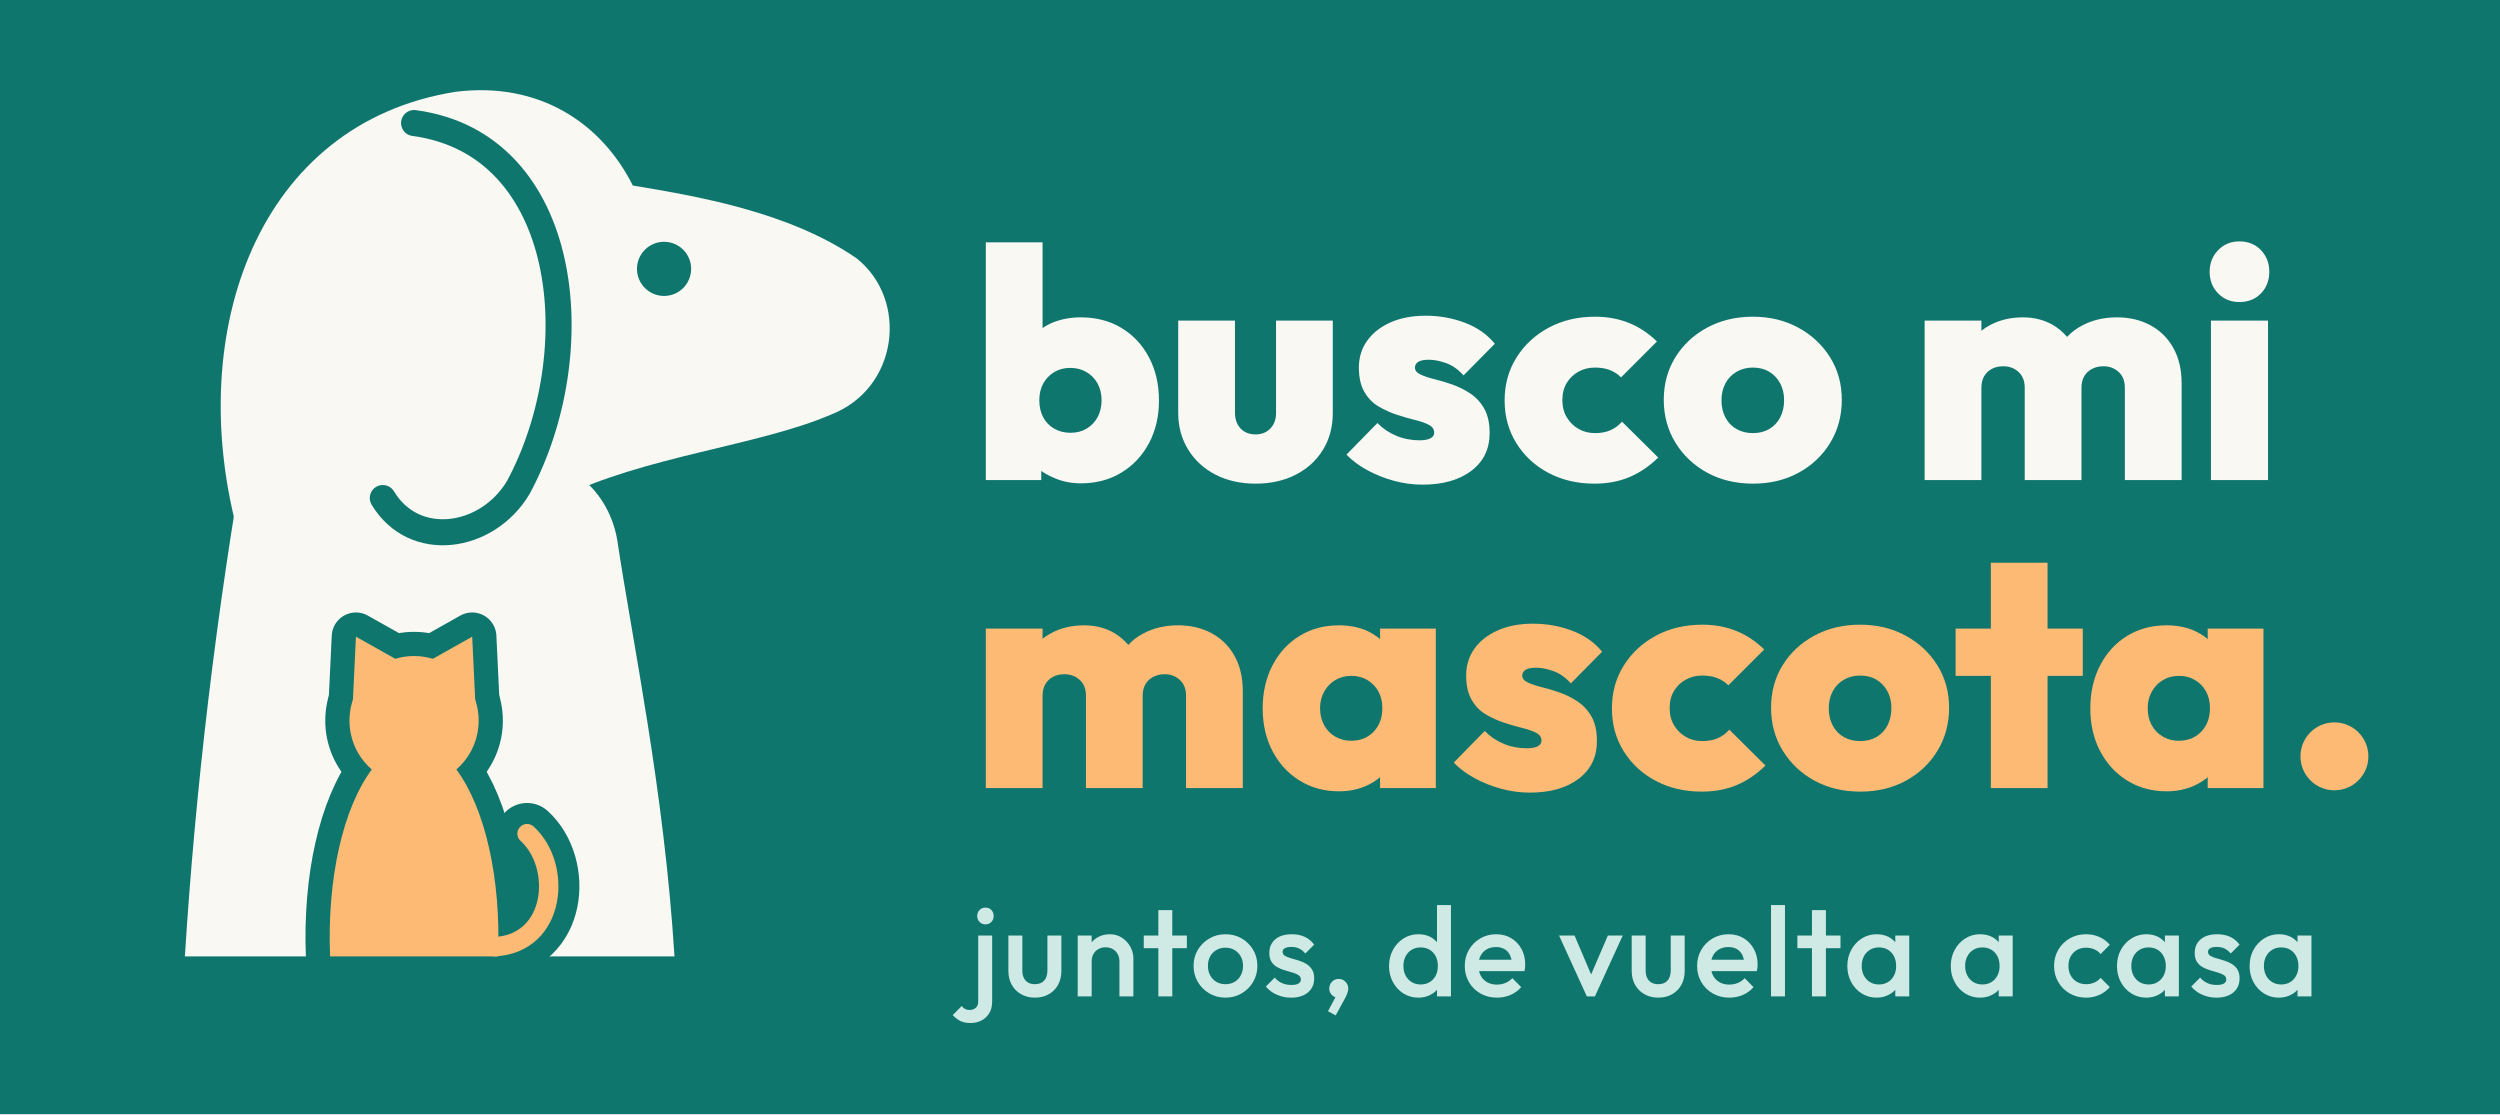
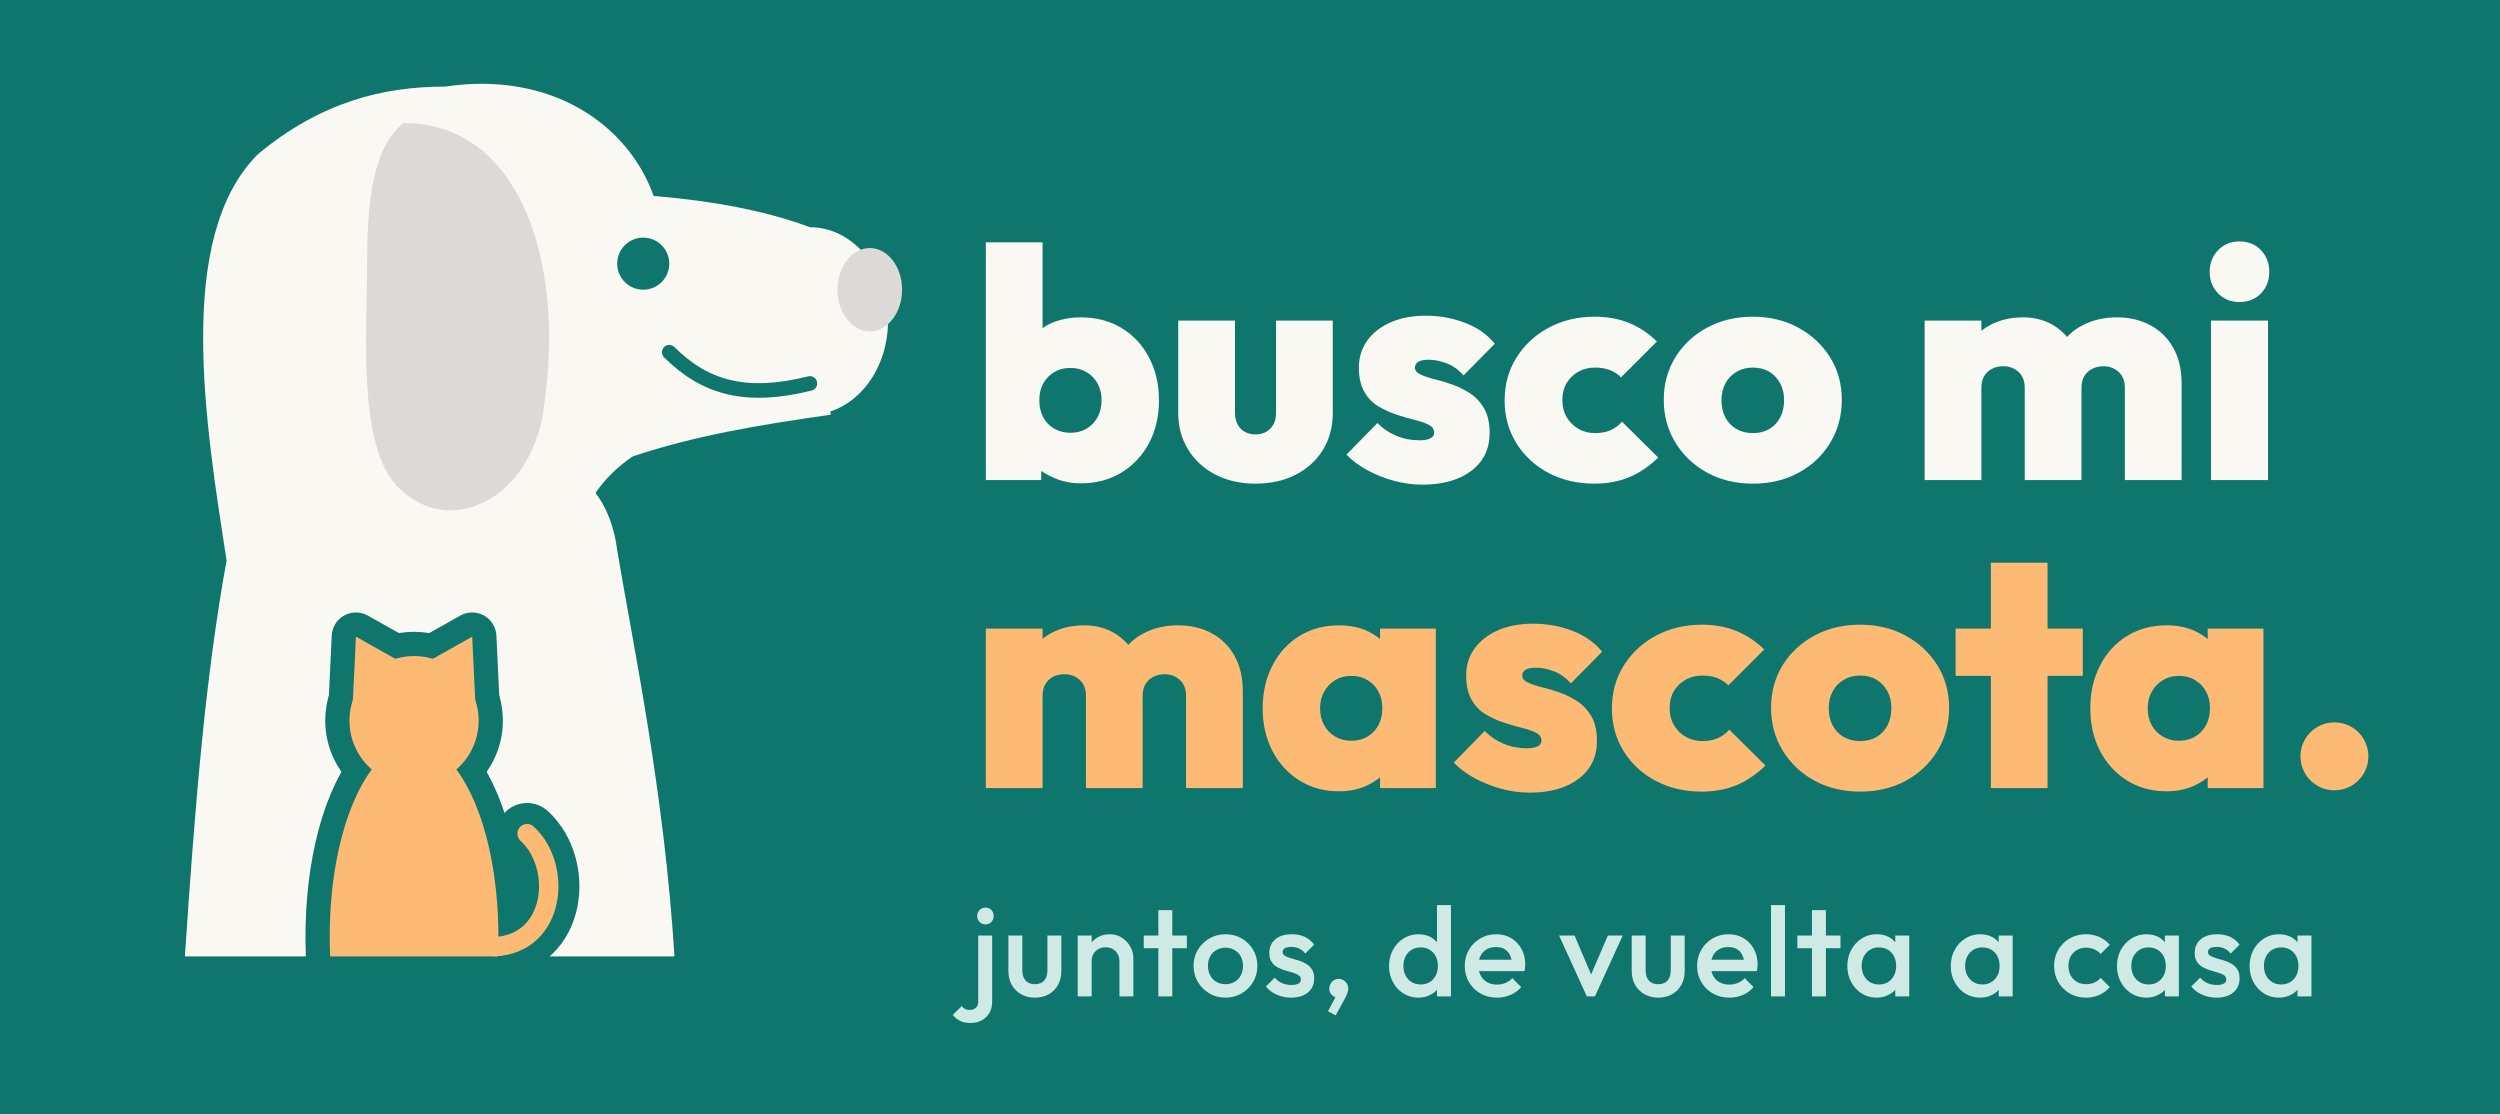
<svg xmlns="http://www.w3.org/2000/svg" viewBox="0 0 552 246" width="552" height="246" role="img" aria-label="Busco mi mascota. Juntos, de vuelta a casa">
  <rect width="552" height="246" fill="#0f766e" />
  <g transform="translate(0 8) scale(1.916667)">
    <defs>
      <mask id="k4" maskUnits="userSpaceOnUse" x="-20" y="-20" width="260" height="360">
        <rect x="-20" y="-20" width="260" height="360" fill="#fff" />
-         <path d="M92 40 C122 44 126 84 112 110 C106 120 92 122 86 112" fill="none" stroke="#000" stroke-width="5" stroke-linecap="round" />
-         <circle cx="140" cy="68" r="5.2" fill="#000" />
+         <circle cx="136" cy="67" r="5" fill="#000" />
+         <path d="M168 90 C156 93 148 91 141 84" fill="none" stroke="#000" stroke-width="2.8" stroke-linecap="round" />
        <g transform="translate(92 200) scale(.62) translate(-30 -100)">
          <g fill="#000" stroke="#000" stroke-width="15" stroke-linejoin="round">
            <circle cx="30" cy="27" r="20" />
            <path d="M11 22 L12 1 L28 10 Z" />
            <path d="M49 22 L48 1 L32 10 Z" />
            <path d="M17 42 C8 54 3 76 4 100 L56 100 C57 76 52 54 43 42 Z" />
          </g>
          <path d="M55 97 C74 96 76 72 65 62" fill="none" stroke="#000" stroke-linecap="round" stroke-width="19" />
        </g>
      </mask>
    </defs>
    <g transform="translate(-7.5 -14) scale(.6)">
      <g mask="url(#k4)">
        <g fill="#faf8f3">
-           <path d="M58 118 C48 80 62 40 100 34 C116 32 128 40 134 52 C146 54 164 57 177 66 C187 74 185 91 172 96 C158 102 136 104 120 112 L112 130 Z" />
-           <path d="M60 100 C54 134 50 168 48 200 L142 200 C140 168 134 140 131 120 C130 114 126 108 120 106 L100 96 Z" />
+           <path d="M56 124 C52 98 46 62 62 46 C74 36 86 33 98 33 C118 30 133 40 138 54 C150 55 160 57 168 60 L172 96 C158 98 146 100 134 104 C128 108 124 114 122 122 L100 134 Z" />
+           <ellipse cx="168" cy="78" rx="15" ry="18" />
+           <path d="M56 124 C52 146 50 170 48 200 L142 200 C140 168 134 140 131 122 C130 114 126 108 120 106 L100 96 Z" />
+           <ellipse cx="179.5" cy="72" rx="6.2" ry="8" fill="#dcdad6" />
+           <path fill="#dcdad6" d="M90 40 C112 40 121 66 117 94 C115 112 99 120 89 110 C81 102 83 80 83 66 C83 52 85 44 90 40 Z" />
        </g>
      </g>
      <g transform="translate(92 200) scale(.62) translate(-30 -100)">
        <g fill="#fdba74">
          <circle cx="30" cy="27" r="20" />
          <path d="M11 22 L12 1 L28 10 Z" />
          <path d="M49 22 L48 1 L32 10 Z" />
          <path d="M17 42 C8 54 3 76 4 100 L56 100 C57 76 52 54 43 42 Z" />
        </g>
        <path d="M55 97 C74 96 76 72 65 62" fill="none" stroke="#fdba74" stroke-width="6" stroke-linecap="round" />
      </g>
    </g>
  </g>
  <path fill="#faf8f3" d="M238.62 106.72L238.62 106.72Q235.24 106.72 232.36 105.35L232.36 105.35Q231.06 104.78 229.91 103.98L229.91 103.98L229.91 106L217.67 106L217.67 53.51L230.2 53.51L230.2 72.45Q231.21 71.73 232.43 71.22L232.43 71.22Q235.31 70.07 238.62 70.07L238.62 70.07Q243.74 70.07 247.62 72.41Q251.51 74.75 253.71 78.93Q255.9 83.1 255.9 88.43L255.9 88.43Q255.9 93.69 253.71 97.83Q251.51 101.97 247.62 104.34Q243.74 106.72 238.62 106.72M236.39 95.56L236.39 95.56Q238.41 95.56 239.96 94.62Q241.5 93.69 242.37 92.07Q243.23 90.45 243.23 88.36L243.23 88.36Q243.23 86.34 242.37 84.72Q241.5 83.1 239.92 82.17Q238.34 81.23 236.32 81.23Q234.3 81.23 232.76 82.17Q231.21 83.1 230.34 84.69Q229.48 86.27 229.48 88.36L229.48 88.36Q229.48 90.52 230.34 92.14Q231.21 93.76 232.79 94.66Q234.38 95.56 236.39 95.56M277.22 106.79L277.22 106.79Q272.25 106.79 268.4 104.81Q264.54 102.83 262.35 99.27Q260.15 95.7 260.15 91.17L260.15 91.17L260.15 70.79L272.68 70.79L272.68 91.17Q272.68 92.61 273.26 93.69Q273.83 94.77 274.84 95.34Q275.85 95.92 277.22 95.92L277.22 95.92Q279.23 95.92 280.49 94.62Q281.75 93.33 281.75 91.17L281.75 91.17L281.75 70.79L294.28 70.79L294.28 91.17Q294.28 95.78 292.12 99.3Q289.96 102.83 286.11 104.81Q282.26 106.79 277.22 106.79M314.08 107.01L314.08 107.01Q310.84 107.01 307.71 106.14Q304.58 105.28 301.88 103.8Q299.18 102.33 297.3 100.38L297.3 100.38L304.14 93.4Q305.87 95.2 308.28 96.21Q310.7 97.22 313.43 97.22L313.43 97.22Q315.02 97.22 315.84 96.78Q316.67 96.35 316.67 95.56L316.67 95.56Q316.67 94.41 315.48 93.8Q314.3 93.18 312.39 92.72Q310.48 92.25 308.39 91.56Q306.3 90.88 304.36 89.73Q302.42 88.58 301.23 86.49Q300.04 84.4 300.04 81.16L300.04 81.16Q300.04 77.78 301.88 75.22Q303.71 72.66 307.02 71.19Q310.34 69.71 314.8 69.71L314.8 69.71Q319.34 69.71 323.44 71.26Q327.54 72.81 330.06 75.9L330.06 75.9L323.15 82.89Q321.42 80.94 319.34 80.19Q317.25 79.43 315.52 79.43L315.52 79.43Q313.86 79.43 313.14 79.9Q312.42 80.37 312.42 81.16L312.42 81.16Q312.42 82.1 313.61 82.67Q314.8 83.25 316.71 83.72Q318.62 84.18 320.67 84.9Q322.72 85.62 324.63 86.88Q326.54 88.14 327.72 90.23Q328.91 92.32 328.91 95.63L328.91 95.63Q328.91 100.89 324.88 103.95Q320.85 107.01 314.08 107.01M352.02 106.79L352.02 106.79Q346.41 106.79 341.91 104.42Q337.41 102.04 334.82 97.86Q332.22 93.69 332.22 88.43L332.22 88.43Q332.22 83.1 334.85 78.93Q337.48 74.75 341.98 72.34Q346.48 69.93 352.17 69.93L352.17 69.93Q356.27 69.93 359.66 71.3Q363.04 72.66 365.85 75.4L365.85 75.4L357.93 83.32Q356.85 82.24 355.44 81.7Q354.04 81.16 352.17 81.16L352.17 81.16Q350.15 81.16 348.53 82.06Q346.91 82.96 345.94 84.54Q344.97 86.13 344.97 88.36L344.97 88.36Q344.97 90.52 345.94 92.14Q346.91 93.76 348.53 94.7Q350.15 95.63 352.17 95.63L352.17 95.63Q354.18 95.63 355.62 94.98Q357.06 94.34 358.14 93.11L358.14 93.11L366.14 101.03Q363.18 103.91 359.76 105.35Q356.34 106.79 352.02 106.79M387.09 106.79L387.09 106.79Q381.4 106.79 376.97 104.38Q372.54 101.97 369.95 97.76Q367.36 93.54 367.36 88.29L367.36 88.29Q367.36 83.03 369.92 78.89Q372.47 74.75 376.94 72.34Q381.4 69.93 387.02 69.93L387.02 69.93Q392.63 69.93 397.06 72.34Q401.49 74.75 404.08 78.89Q406.67 83.03 406.67 88.29L406.67 88.29Q406.67 93.54 404.12 97.76Q401.56 101.97 397.13 104.38Q392.7 106.79 387.09 106.79M387.02 95.63L387.02 95.63Q389.1 95.63 390.65 94.73Q392.2 93.83 393.06 92.18Q393.93 90.52 393.93 88.36L393.93 88.36Q393.93 86.2 393.03 84.58Q392.13 82.96 390.62 82.06Q389.1 81.16 387.02 81.16L387.02 81.16Q385 81.16 383.42 82.1Q381.83 83.03 380.97 84.65Q380.1 86.27 380.1 88.43L380.1 88.43Q380.1 90.52 380.97 92.18Q381.83 93.83 383.42 94.73Q385 95.63 387.02 95.63M437.49 106L424.96 106L424.96 70.79L437.49 70.79L437.49 73.02Q438.42 72.3 439.5 71.73L439.5 71.73Q442.67 70.07 446.7 70.07L446.7 70.07Q450.3 70.07 453.26 71.73L453.26 71.73Q455.06 72.81 456.42 74.39L456.42 74.39Q457.79 72.88 459.74 71.87L459.74 71.87Q463.12 70.07 467.44 70.07L467.44 70.07Q471.54 70.07 474.78 71.8Q478.02 73.53 479.86 76.8Q481.7 80.08 481.7 84.62L481.7 84.62L481.7 106L469.17 106L469.17 85.62Q469.17 83.39 467.8 82.13Q466.43 80.87 464.42 80.87L464.42 80.87Q463.05 80.87 461.93 81.45Q460.82 82.02 460.2 83.07Q459.59 84.11 459.59 85.62L459.59 85.62L459.59 106L447.06 106L447.06 85.62Q447.06 83.39 445.7 82.13Q444.33 80.87 442.31 80.87L442.31 80.87Q440.87 80.87 439.79 81.45Q438.71 82.02 438.1 83.07Q437.49 84.11 437.49 85.62L437.49 85.62L437.49 106M500.78 106L488.18 106L488.18 70.79L500.78 70.79L500.78 106M494.44 66.69L494.44 66.69Q491.63 66.69 489.76 64.78Q487.89 62.87 487.89 59.99L487.89 59.99Q487.89 57.18 489.76 55.24Q491.63 53.3 494.44 53.3L494.44 53.3Q497.39 53.3 499.23 55.24Q501.06 57.18 501.06 59.99L501.06 59.99Q501.06 62.87 499.23 64.78Q497.39 66.69 494.44 66.69" />
  <path fill="#fdba74" d="M230.2 174L217.67 174L217.67 138.79L230.2 138.79L230.2 141.02Q231.14 140.3 232.22 139.73L232.22 139.73Q235.38 138.07 239.42 138.07L239.42 138.07Q243.02 138.07 245.97 139.73L245.97 139.73Q247.77 140.81 249.14 142.39L249.14 142.39Q250.5 140.88 252.45 139.87L252.45 139.87Q255.83 138.07 260.15 138.07L260.15 138.07Q264.26 138.07 267.5 139.8Q270.74 141.53 272.57 144.8Q274.41 148.08 274.41 152.62L274.41 152.62L274.41 174L261.88 174L261.88 153.62Q261.88 151.39 260.51 150.13Q259.14 148.87 257.13 148.87L257.13 148.87Q255.76 148.87 254.64 149.45Q253.53 150.02 252.92 151.07Q252.3 152.11 252.3 153.62L252.3 153.62L252.3 174L239.78 174L239.78 153.62Q239.78 151.39 238.41 150.13Q237.04 148.87 235.02 148.87L235.02 148.87Q233.58 148.87 232.5 149.45Q231.42 150.02 230.81 151.07Q230.2 152.11 230.2 153.62L230.2 153.62L230.2 174M295.65 174.72L295.65 174.72Q290.75 174.72 286.94 172.34Q283.12 169.97 280.96 165.83Q278.8 161.69 278.8 156.43L278.8 156.43Q278.8 151.1 280.96 146.93Q283.12 142.75 286.94 140.41Q290.75 138.07 295.65 138.07L295.65 138.07Q298.96 138.07 301.7 139.22L301.7 139.22Q303.42 140.02 304.72 141.1L304.72 141.1L304.72 138.79L317.03 138.79L317.03 174L304.72 174L304.72 171.62Q303.42 172.7 301.7 173.5L301.7 173.5Q298.96 174.72 295.65 174.72M298.31 163.56L298.31 163.56Q301.41 163.56 303.32 161.54Q305.22 159.53 305.22 156.36L305.22 156.36Q305.22 154.27 304.36 152.69Q303.5 151.1 301.95 150.17Q300.4 149.23 298.38 149.23Q296.37 149.23 294.82 150.17Q293.27 151.1 292.37 152.72Q291.47 154.34 291.47 156.36L291.47 156.36Q291.47 158.45 292.34 160.07Q293.2 161.69 294.78 162.62Q296.37 163.56 298.31 163.56M337.77 175.01L337.77 175.01Q334.53 175.01 331.4 174.14Q328.26 173.28 325.56 171.8Q322.86 170.33 320.99 168.38L320.99 168.38L327.83 161.4Q329.56 163.2 331.97 164.21Q334.38 165.22 337.12 165.22L337.12 165.22Q338.7 165.22 339.53 164.78Q340.36 164.35 340.36 163.56L340.36 163.56Q340.36 162.41 339.17 161.8Q337.98 161.18 336.08 160.72Q334.17 160.25 332.08 159.56Q329.99 158.88 328.05 157.73Q326.1 156.58 324.92 154.49Q323.73 152.4 323.73 149.16L323.73 149.16Q323.73 145.78 325.56 143.22Q327.4 140.66 330.71 139.19Q334.02 137.71 338.49 137.71L338.49 137.71Q343.02 137.71 347.13 139.26Q351.23 140.81 353.75 143.9L353.75 143.9L346.84 150.89Q345.11 148.94 343.02 148.19Q340.94 147.43 339.21 147.43L339.21 147.43Q337.55 147.43 336.83 147.9Q336.11 148.37 336.11 149.16L336.11 149.16Q336.11 150.1 337.3 150.67Q338.49 151.25 340.4 151.72Q342.3 152.18 344.36 152.9Q346.41 153.62 348.32 154.88Q350.22 156.14 351.41 158.23Q352.6 160.32 352.6 163.63L352.6 163.63Q352.6 168.89 348.57 171.95Q344.54 175.01 337.77 175.01M375.71 174.79L375.71 174.79Q370.1 174.79 365.6 172.42Q361.1 170.04 358.5 165.86Q355.91 161.69 355.91 156.43L355.91 156.43Q355.91 151.1 358.54 146.93Q361.17 142.75 365.67 140.34Q370.17 137.93 375.86 137.93L375.86 137.93Q379.96 137.93 383.34 139.3Q386.73 140.66 389.54 143.4L389.54 143.4L381.62 151.32Q380.54 150.24 379.13 149.7Q377.73 149.16 375.86 149.16L375.86 149.16Q373.84 149.16 372.22 150.06Q370.6 150.96 369.63 152.54Q368.66 154.13 368.66 156.36L368.66 156.36Q368.66 158.52 369.63 160.14Q370.6 161.76 372.22 162.7Q373.84 163.63 375.86 163.63L375.86 163.63Q377.87 163.63 379.31 162.98Q380.75 162.34 381.83 161.11L381.83 161.11L389.82 169.03Q386.87 171.91 383.45 173.35Q380.03 174.79 375.71 174.79M410.78 174.79L410.78 174.79Q405.09 174.79 400.66 172.38Q396.23 169.97 393.64 165.76Q391.05 161.54 391.05 156.29L391.05 156.29Q391.05 151.03 393.6 146.89Q396.16 142.75 400.62 140.34Q405.09 137.93 410.7 137.93L410.7 137.93Q416.32 137.93 420.75 140.34Q425.18 142.75 427.77 146.89Q430.36 151.03 430.36 156.29L430.36 156.29Q430.36 161.54 427.8 165.76Q425.25 169.97 420.82 172.38Q416.39 174.79 410.78 174.79M410.7 163.63L410.7 163.63Q412.79 163.63 414.34 162.73Q415.89 161.83 416.75 160.18Q417.62 158.52 417.62 156.36L417.62 156.36Q417.62 154.2 416.72 152.58Q415.82 150.96 414.3 150.06Q412.79 149.16 410.7 149.16L410.7 149.16Q408.69 149.16 407.1 150.1Q405.52 151.03 404.66 152.65Q403.79 154.27 403.79 156.43L403.79 156.43Q403.79 158.52 404.66 160.18Q405.52 161.83 407.1 162.73Q408.69 163.63 410.7 163.63M452.1 174L439.58 174L439.58 149.23L431.8 149.23L431.8 138.79L439.58 138.79L439.58 124.25L452.1 124.25L452.1 138.79L459.88 138.79L459.88 149.23L452.1 149.23L452.1 174M478.38 174.72L478.38 174.72Q473.49 174.72 469.67 172.34Q465.86 169.97 463.7 165.83Q461.54 161.69 461.54 156.43L461.54 156.43Q461.54 151.1 463.7 146.93Q465.86 142.75 469.67 140.41Q473.49 138.07 478.38 138.07L478.38 138.07Q481.7 138.07 484.43 139.22L484.43 139.22Q486.16 140.02 487.46 141.1L487.46 141.1L487.46 138.79L499.77 138.79L499.77 174L487.46 174L487.46 171.62Q486.16 172.7 484.43 173.5L484.43 173.5Q481.7 174.72 478.38 174.72M481.05 163.56L481.05 163.56Q484.14 163.56 486.05 161.54Q487.96 159.53 487.96 156.36L487.96 156.36Q487.96 154.27 487.1 152.69Q486.23 151.1 484.68 150.17Q483.14 149.23 481.12 149.23Q479.1 149.23 477.56 150.17Q476.01 151.1 475.11 152.72Q474.21 154.34 474.21 156.36L474.21 156.36Q474.21 158.45 475.07 160.07Q475.94 161.69 477.52 162.62Q479.1 163.56 481.05 163.56" />
  <circle cx="515.44" cy="167" r="7.5" fill="#fdba74" />
  <path fill="#cfe9e5" d="M214.36 225.88L214.36 225.88Q212.94 225.88 212.03 225.43Q211.12 224.98 210.36 224.12L210.36 224.12L212.35 222.13Q212.68 222.58 213.1 222.79Q213.52 223 214.14 223L214.14 223Q214.9 223 215.44 222.53Q215.99 222.07 215.99 221.18L215.99 221.18L215.99 206.56L219.07 206.56L219.07 221.15Q219.07 222.69 218.41 223.74Q217.75 224.79 216.69 225.33Q215.62 225.88 214.36 225.88M217.58 204.1L217.58 204.1Q216.8 204.1 216.28 203.56Q215.76 203.03 215.76 202.25L215.76 202.25Q215.76 201.46 216.28 200.93Q216.8 200.4 217.58 200.4L217.58 200.4Q218.4 200.4 218.9 200.93Q219.4 201.46 219.4 202.25L219.4 202.25Q219.4 203.03 218.9 203.56Q218.4 204.1 217.58 204.1M228.5 220.28L228.5 220.28Q226.79 220.28 225.46 219.52Q224.13 218.77 223.39 217.44Q222.65 216.11 222.65 214.37L222.65 214.37L222.65 206.56L225.73 206.56L225.73 214.23Q225.73 215.21 226.05 215.9Q226.37 216.58 227 216.95Q227.63 217.31 228.5 217.31L228.5 217.31Q229.84 217.31 230.56 216.51Q231.27 215.72 231.27 214.23L231.27 214.23L231.27 206.56L234.35 206.56L234.35 214.37Q234.35 216.14 233.61 217.47Q232.87 218.8 231.55 219.54Q230.24 220.28 228.5 220.28M250.25 220L247.17 220L247.17 212.24Q247.17 210.9 246.32 210.03Q245.46 209.16 244.12 209.16L244.12 209.16Q243.22 209.16 242.52 209.56Q241.82 209.95 241.43 210.65Q241.04 211.35 241.04 212.24L241.04 212.24L241.04 220L237.96 220L237.96 206.56L241.04 206.56L241.04 208.07Q241.6 207.4 242.38 206.95L242.38 206.95Q243.56 206.28 245.04 206.28L245.04 206.28Q246.56 206.28 247.73 207.05Q248.91 207.82 249.58 209.04Q250.25 210.26 250.25 211.57L250.25 211.57L250.25 220M258.84 220L255.76 220L255.76 209.36L252.54 209.36L252.54 206.56L255.76 206.56L255.76 200.96L258.84 200.96L258.84 206.56L262.06 206.56L262.06 209.36L258.84 209.36L258.84 220M270.57 220.28L270.57 220.28Q268.61 220.28 267.02 219.34Q265.42 218.4 264.48 216.81Q263.54 215.21 263.54 213.25L263.54 213.25Q263.54 211.29 264.48 209.72Q265.42 208.16 267.02 207.22Q268.61 206.28 270.57 206.28L270.57 206.28Q272.56 206.28 274.16 207.2Q275.75 208.13 276.69 209.71Q277.63 211.29 277.63 213.25L277.63 213.25Q277.63 215.21 276.69 216.81Q275.75 218.4 274.16 219.34Q272.56 220.28 270.57 220.28M270.57 217.31L270.57 217.31Q271.72 217.31 272.6 216.79Q273.48 216.28 273.97 215.35Q274.46 214.43 274.46 213.25L274.46 213.25Q274.46 212.08 273.96 211.18Q273.46 210.28 272.59 209.77Q271.72 209.25 270.57 209.25L270.57 209.25Q269.45 209.25 268.57 209.77Q267.69 210.28 267.2 211.18Q266.71 212.08 266.71 213.25L266.71 213.25Q266.71 214.43 267.2 215.35Q267.69 216.28 268.57 216.79Q269.45 217.31 270.57 217.31M285.07 220.28L285.07 220.28Q283.95 220.28 282.92 219.99Q281.88 219.69 281.01 219.15Q280.14 218.6 279.5 217.82L279.5 217.82L281.46 215.86Q282.16 216.67 283.07 217.07Q283.98 217.48 285.13 217.48L285.13 217.48Q286.16 217.48 286.7 217.17Q287.23 216.86 287.23 216.28L287.23 216.28Q287.23 215.66 286.72 215.32Q286.22 214.99 285.42 214.75Q284.62 214.51 283.74 214.26Q282.86 214.01 282.06 213.57Q281.26 213.14 280.76 212.38Q280.26 211.63 280.26 210.42L280.26 210.42Q280.26 209.14 280.86 208.21Q281.46 207.29 282.57 206.78Q283.67 206.28 285.21 206.28L285.21 206.28Q286.84 206.28 288.08 206.85Q289.33 207.43 290.17 208.58L290.17 208.58L288.21 210.54Q287.62 209.81 286.86 209.44Q286.11 209.08 285.13 209.08L285.13 209.08Q284.2 209.08 283.7 209.36Q283.2 209.64 283.2 210.17L283.2 210.17Q283.2 210.73 283.7 211.04Q284.2 211.35 285 211.57Q285.8 211.8 286.68 212.06Q287.56 212.33 288.36 212.79Q289.16 213.25 289.66 214.02Q290.17 214.79 290.17 216.02L290.17 216.02Q290.17 217.98 288.8 219.13Q287.42 220.28 285.07 220.28M294.92 224.2L293.22 223.28L294.87 220.17Q294.42 220.06 294.06 219.66L294.06 219.66Q293.5 219.13 293.5 218.29L293.5 218.29Q293.5 217.4 294.1 216.77Q294.7 216.14 295.6 216.14L295.6 216.14Q296.44 216.14 297.07 216.77Q297.7 217.4 297.7 218.29L297.7 218.29Q297.7 218.66 297.54 219.15Q297.39 219.64 297 220.39L297 220.39L294.92 224.2M313.17 220.28L313.17 220.28Q311.35 220.28 309.88 219.36Q308.41 218.43 307.56 216.85Q306.7 215.27 306.7 213.31L306.7 213.31Q306.7 211.32 307.56 209.74Q308.41 208.16 309.88 207.22Q311.35 206.28 313.17 206.28L313.17 206.28Q314.71 206.28 315.92 206.92L315.92 206.92Q316.7 207.37 317.29 208.04L317.29 208.04L317.29 199.84L320.37 199.84L320.37 220L317.29 220L317.29 218.54Q316.73 219.19 315.92 219.61L315.92 219.61Q314.71 220.28 313.17 220.28M313.68 217.37L313.68 217.37Q314.82 217.37 315.68 216.85Q316.53 216.33 317.01 215.41Q317.48 214.48 317.48 213.28Q317.48 212.08 317.01 211.15Q316.53 210.23 315.68 209.71Q314.82 209.19 313.7 209.19L313.7 209.19Q312.56 209.19 311.7 209.71Q310.85 210.23 310.36 211.15Q309.87 212.08 309.87 213.28Q309.87 214.48 310.36 215.41Q310.85 216.33 311.7 216.85Q312.56 217.37 313.68 217.37M330.53 220.28L330.53 220.28Q328.51 220.28 326.9 219.37Q325.29 218.46 324.35 216.86Q323.42 215.27 323.42 213.28Q323.42 211.29 324.34 209.71Q325.26 208.13 326.85 207.2Q328.43 206.28 330.36 206.28L330.36 206.28Q332.24 206.28 333.68 207.15Q335.12 208.02 335.95 209.53Q336.77 211.04 336.77 212.97L336.77 212.97Q336.77 213.31 336.73 213.66Q336.69 214.01 336.6 214.43L336.6 214.43L326.58 214.43Q326.69 214.96 326.94 215.41L326.94 215.41Q327.45 216.36 328.37 216.88Q329.3 217.4 330.5 217.4L330.5 217.4Q331.54 217.4 332.42 217.03Q333.3 216.67 333.92 215.97L333.92 215.97L335.88 217.96Q334.9 219.1 333.5 219.69Q332.1 220.28 330.53 220.28M326.58 211.91L326.58 211.91L333.75 211.91Q333.61 211.32 333.38 210.84L333.38 210.84Q332.96 210 332.19 209.56Q331.42 209.11 330.3 209.11L330.3 209.11Q329.13 209.11 328.26 209.61Q327.39 210.12 326.92 211.01L326.92 211.01Q326.69 211.43 326.58 211.91M352.16 220L350.37 220L344.24 206.56L347.66 206.56L351.32 215.16L355.02 206.56L358.3 206.56L352.16 220M366.13 220.28L366.13 220.28Q364.42 220.28 363.09 219.52Q361.76 218.77 361.02 217.44Q360.28 216.11 360.28 214.37L360.28 214.37L360.28 206.56L363.36 206.56L363.36 214.23Q363.36 215.21 363.68 215.9Q364 216.58 364.63 216.95Q365.26 217.31 366.13 217.31L366.13 217.31Q367.48 217.31 368.19 216.51Q368.9 215.72 368.9 214.23L368.9 214.23L368.9 206.56L371.98 206.56L371.98 214.37Q371.98 216.14 371.24 217.47Q370.5 218.8 369.18 219.54Q367.87 220.28 366.13 220.28M381.84 220.28L381.84 220.28Q379.82 220.28 378.21 219.37Q376.6 218.46 375.66 216.86Q374.72 215.27 374.72 213.28Q374.72 211.29 375.65 209.71Q376.57 208.13 378.15 207.2Q379.74 206.28 381.67 206.28L381.67 206.28Q383.54 206.28 384.99 207.15Q386.43 208.02 387.25 209.53Q388.08 211.04 388.08 212.97L388.08 212.97Q388.08 213.31 388.04 213.66Q388 214.01 387.91 214.43L387.91 214.43L377.89 214.43Q378 214.96 378.25 215.41L378.25 215.41Q378.76 216.36 379.68 216.88Q380.6 217.4 381.81 217.4L381.81 217.4Q382.84 217.4 383.73 217.03Q384.61 216.67 385.22 215.97L385.22 215.97L387.18 217.96Q386.2 219.1 384.8 219.69Q383.4 220.28 381.84 220.28M377.89 211.91L377.89 211.91L385.06 211.91Q384.92 211.32 384.69 210.84L384.69 210.84Q384.27 210 383.5 209.56Q382.73 209.11 381.61 209.11L381.61 209.11Q380.44 209.11 379.57 209.61Q378.7 210.12 378.22 211.01L378.22 211.01Q378 211.43 377.89 211.91M394.12 220L391.04 220L391.04 199.84L394.12 199.84L394.12 220M403.16 220L400.08 220L400.08 209.36L396.86 209.36L396.86 206.56L400.08 206.56L400.08 200.96L403.16 200.96L403.16 206.56L406.38 206.56L406.38 209.36L403.16 209.36L403.16 220M414.36 220.28L414.36 220.28Q412.54 220.28 411.07 219.36Q409.6 218.43 408.75 216.85Q407.89 215.27 407.89 213.31L407.89 213.31Q407.89 211.32 408.75 209.74Q409.6 208.16 411.07 207.22Q412.54 206.28 414.36 206.28L414.36 206.28Q415.9 206.28 417.1 206.92L417.1 206.92Q417.89 207.37 418.48 208.04L418.48 208.04L418.48 206.56L421.56 206.56L421.56 220L418.48 220L418.48 218.54Q417.92 219.19 417.1 219.61L417.1 219.61Q415.9 220.28 414.36 220.28M414.86 217.37L414.86 217.37Q416.57 217.37 417.62 216.22Q418.67 215.07 418.67 213.28L418.67 213.28Q418.67 212.08 418.2 211.15Q417.72 210.23 416.87 209.71Q416.01 209.19 414.86 209.19L414.86 209.19Q413.74 209.19 412.89 209.71Q412.04 210.23 411.55 211.15Q411.06 212.08 411.06 213.28Q411.06 214.48 411.55 215.41Q412.04 216.33 412.89 216.85Q413.74 217.37 414.86 217.37M437.2 220.28L437.2 220.28Q435.38 220.28 433.91 219.36Q432.44 218.43 431.59 216.85Q430.73 215.27 430.73 213.31L430.73 213.31Q430.73 211.32 431.59 209.74Q432.44 208.16 433.91 207.22Q435.38 206.28 437.2 206.28L437.2 206.28Q438.74 206.28 439.94 206.92L439.94 206.92Q440.73 207.37 441.32 208.04L441.32 208.04L441.32 206.56L444.4 206.56L444.4 220L441.32 220L441.32 218.54Q440.76 219.19 439.94 219.61L439.94 219.61Q438.74 220.28 437.2 220.28M437.7 217.37L437.7 217.37Q439.41 217.37 440.46 216.22Q441.51 215.07 441.51 213.28L441.51 213.28Q441.51 212.08 441.04 211.15Q440.56 210.23 439.71 209.71Q438.85 209.19 437.7 209.19L437.7 209.19Q436.58 209.19 435.73 209.71Q434.88 210.23 434.39 211.15Q433.9 212.08 433.9 213.28Q433.9 214.48 434.39 215.41Q434.88 216.33 435.73 216.85Q436.58 217.37 437.7 217.37M460.6 220.28L460.6 220.28Q458.61 220.28 457 219.36Q455.39 218.43 454.47 216.84Q453.54 215.24 453.54 213.28L453.54 213.28Q453.54 211.29 454.47 209.71Q455.39 208.13 457 207.2Q458.61 206.28 460.6 206.28L460.6 206.28Q462.17 206.28 463.53 206.88Q464.88 207.48 465.84 208.6L465.84 208.6L463.82 210.65Q463.23 209.95 462.41 209.6Q461.58 209.25 460.6 209.25L460.6 209.25Q459.45 209.25 458.57 209.77Q457.69 210.28 457.2 211.18Q456.71 212.08 456.71 213.28L456.71 213.28Q456.71 214.46 457.2 215.37Q457.69 216.28 458.57 216.79Q459.45 217.31 460.6 217.31L460.6 217.31Q461.58 217.31 462.41 216.96Q463.23 216.61 463.82 215.91L463.82 215.91L465.84 217.96Q464.88 219.08 463.53 219.68Q462.17 220.28 460.6 220.28M473.9 220.28L473.9 220.28Q472.08 220.28 470.61 219.36Q469.14 218.43 468.28 216.85Q467.43 215.27 467.43 213.31L467.43 213.31Q467.43 211.32 468.28 209.74Q469.14 208.16 470.61 207.22Q472.08 206.28 473.9 206.28L473.9 206.28Q475.44 206.28 476.64 206.92L476.64 206.92Q477.42 207.37 478.01 208.04L478.01 208.04L478.01 206.56L481.09 206.56L481.09 220L478.01 220L478.01 218.54Q477.45 219.19 476.64 219.61L476.64 219.61Q475.44 220.28 473.9 220.28M474.4 217.37L474.4 217.37Q476.11 217.37 477.16 216.22Q478.21 215.07 478.21 213.28L478.21 213.28Q478.21 212.08 477.73 211.15Q477.26 210.23 476.4 209.71Q475.55 209.19 474.4 209.19L474.4 209.19Q473.28 209.19 472.43 209.71Q471.57 210.23 471.08 211.15Q470.59 212.08 470.59 213.28Q470.59 214.48 471.08 215.41Q471.57 216.33 472.43 216.85Q473.28 217.37 474.4 217.37M489.4 220.28L489.4 220.28Q488.28 220.28 487.25 219.99Q486.21 219.69 485.34 219.15Q484.48 218.6 483.83 217.82L483.83 217.82L485.79 215.86Q486.49 216.67 487.4 217.07Q488.31 217.48 489.46 217.48L489.46 217.48Q490.5 217.48 491.03 217.17Q491.56 216.86 491.56 216.28L491.56 216.28Q491.56 215.66 491.06 215.32Q490.55 214.99 489.75 214.75Q488.96 214.51 488.07 214.26Q487.19 214.01 486.39 213.57Q485.6 213.14 485.09 212.38Q484.59 211.63 484.59 210.42L484.59 210.42Q484.59 209.14 485.19 208.21Q485.79 207.29 486.9 206.78Q488 206.28 489.54 206.28L489.54 206.28Q491.17 206.28 492.41 206.85Q493.66 207.43 494.5 208.58L494.5 208.58L492.54 210.54Q491.95 209.81 491.2 209.44Q490.44 209.08 489.46 209.08L489.46 209.08Q488.54 209.08 488.03 209.36Q487.53 209.64 487.53 210.17L487.53 210.17Q487.53 210.73 488.03 211.04Q488.54 211.35 489.33 211.57Q490.13 211.8 491.01 212.06Q491.9 212.33 492.69 212.79Q493.49 213.25 494 214.02Q494.5 214.79 494.5 216.02L494.5 216.02Q494.5 217.98 493.13 219.13Q491.76 220.28 489.4 220.28M503.18 220.28L503.18 220.28Q501.36 220.28 499.89 219.36Q498.42 218.43 497.56 216.85Q496.71 215.27 496.71 213.31L496.71 213.31Q496.71 211.32 497.56 209.74Q498.42 208.16 499.89 207.22Q501.36 206.28 503.18 206.28L503.18 206.28Q504.72 206.28 505.92 206.92L505.92 206.92Q506.7 207.37 507.29 208.04L507.29 208.04L507.29 206.56L510.37 206.56L510.37 220L507.29 220L507.29 218.54Q506.73 219.19 505.92 219.61L505.92 219.61Q504.72 220.28 503.18 220.28M503.68 217.37L503.68 217.37Q505.39 217.37 506.44 216.22Q507.49 215.07 507.49 213.28L507.49 213.28Q507.49 212.08 507.01 211.15Q506.54 210.23 505.68 209.71Q504.83 209.19 503.68 209.19L503.68 209.19Q502.56 209.19 501.71 209.71Q500.85 210.23 500.36 211.15Q499.87 212.08 499.87 213.28Q499.87 214.48 500.36 215.41Q500.85 216.33 501.71 216.85Q502.56 217.37 503.68 217.37" />
</svg>
